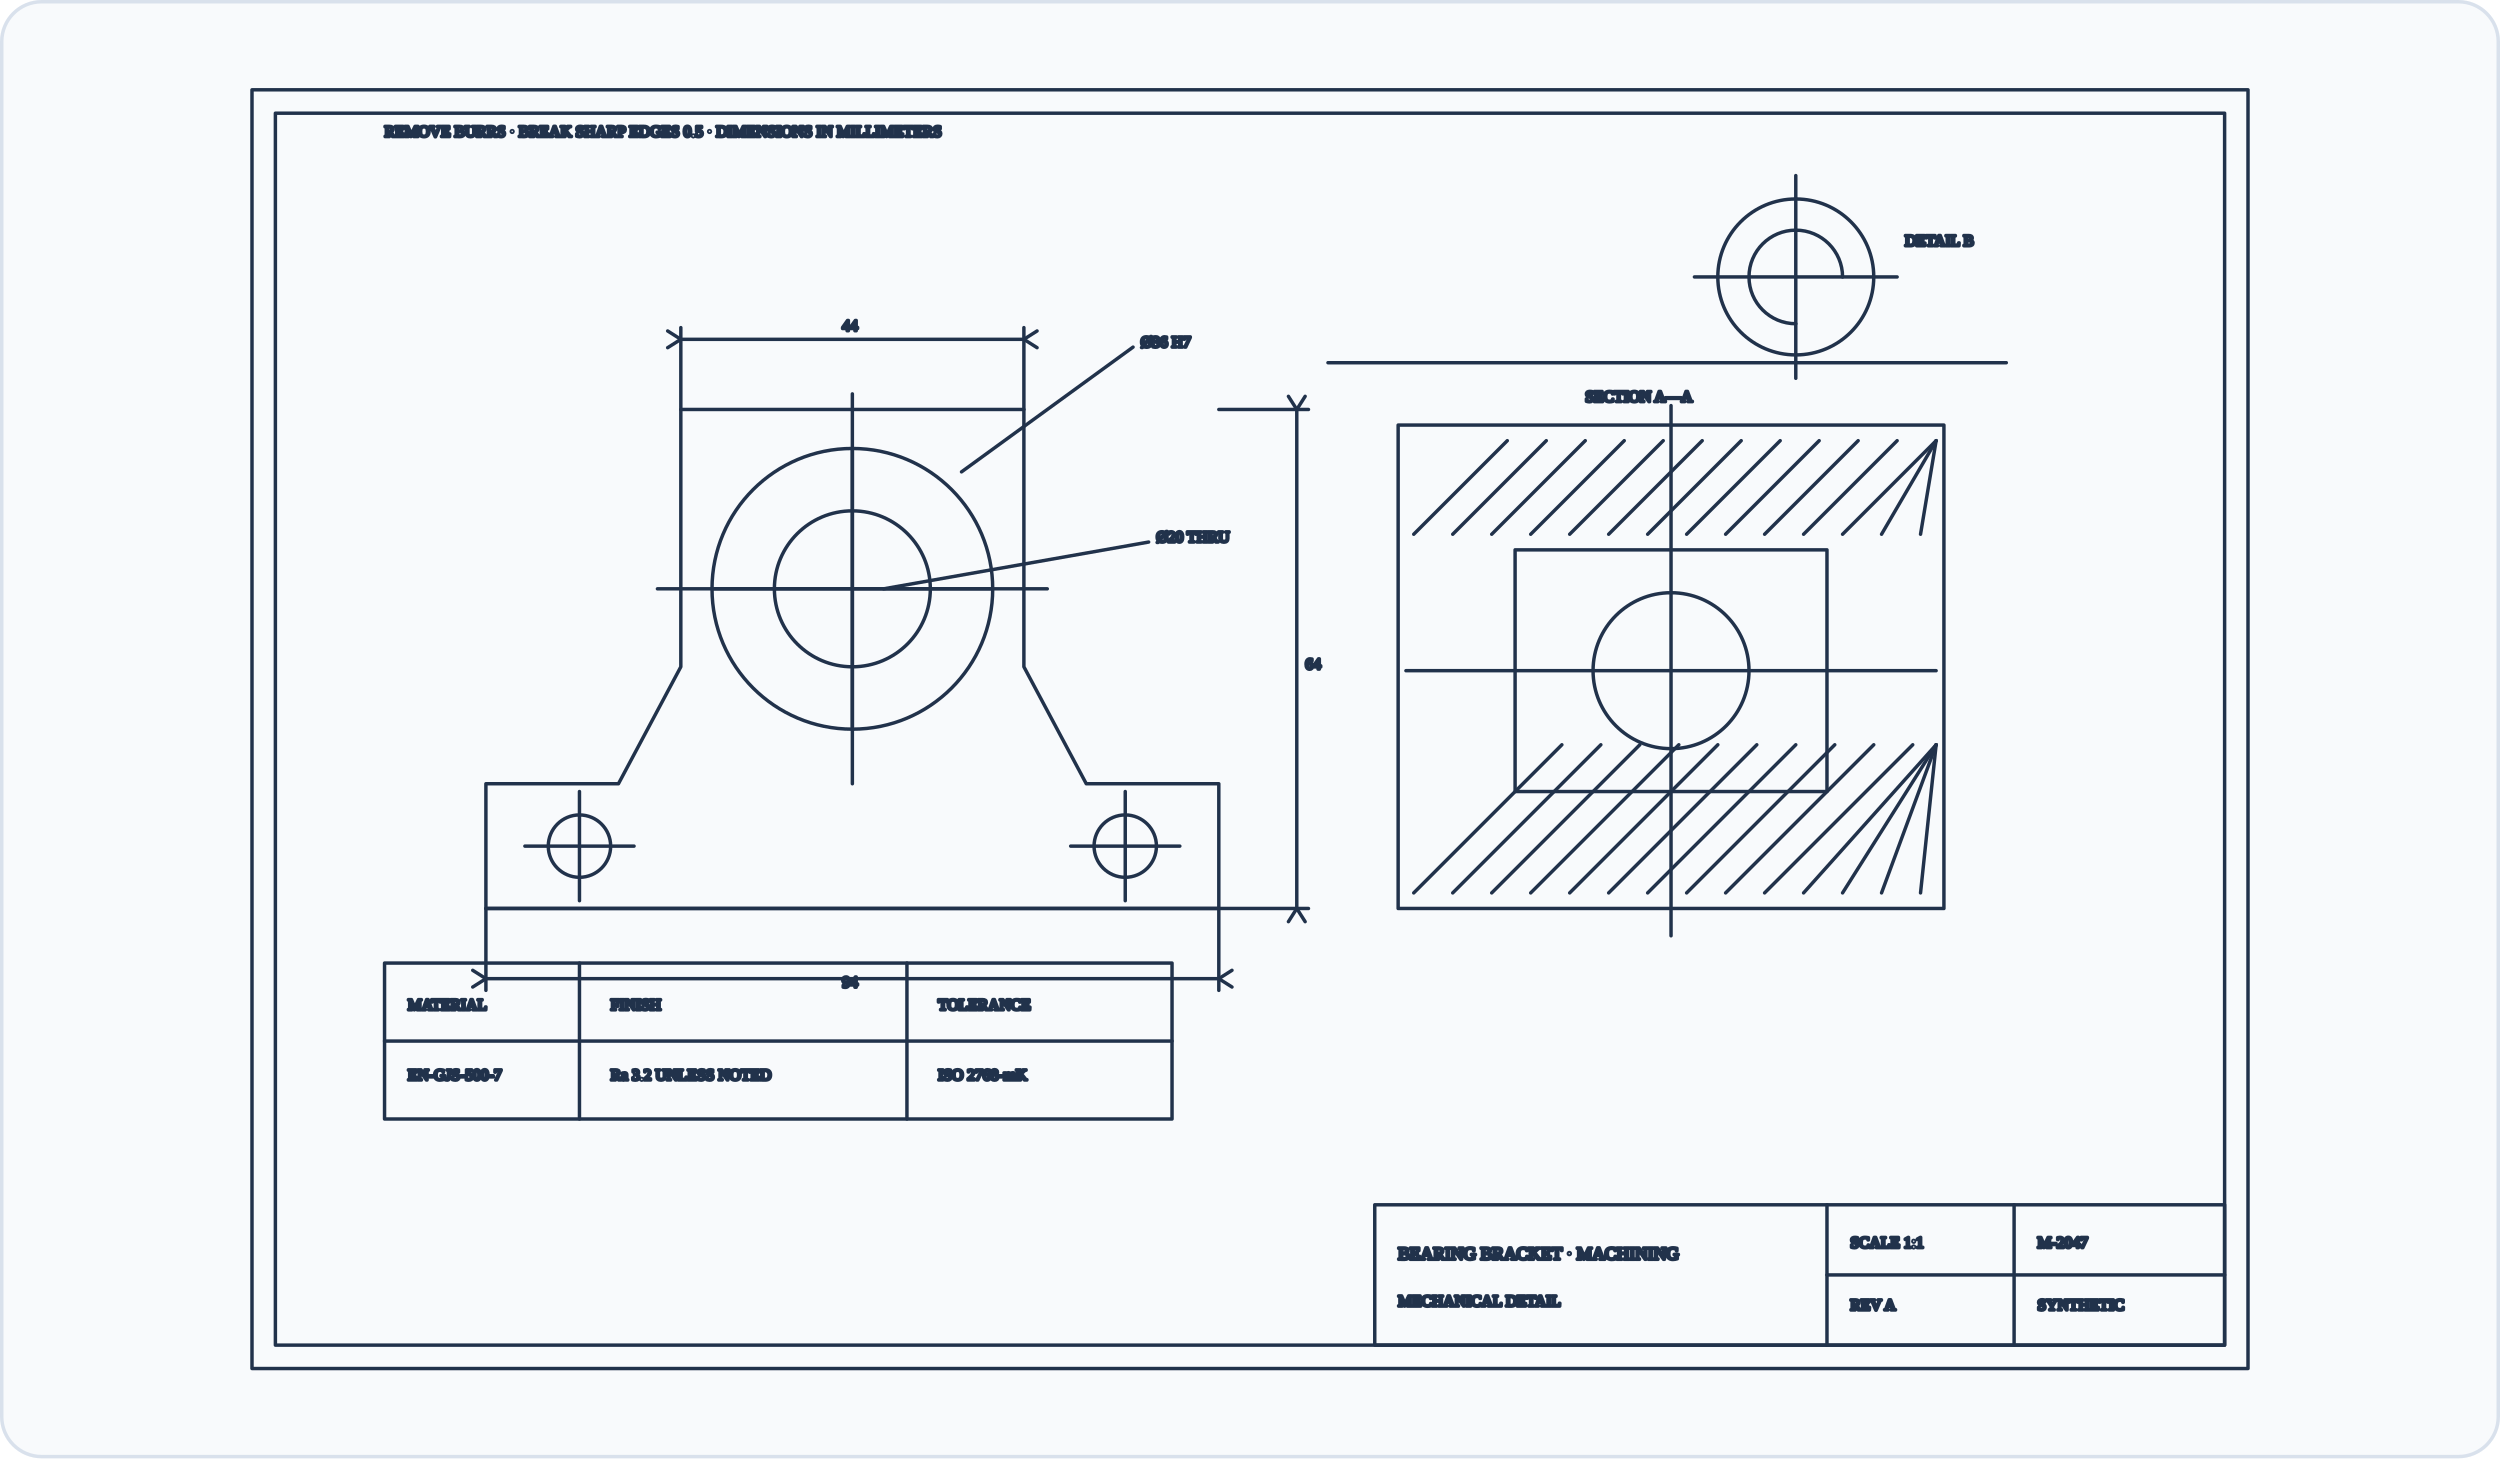
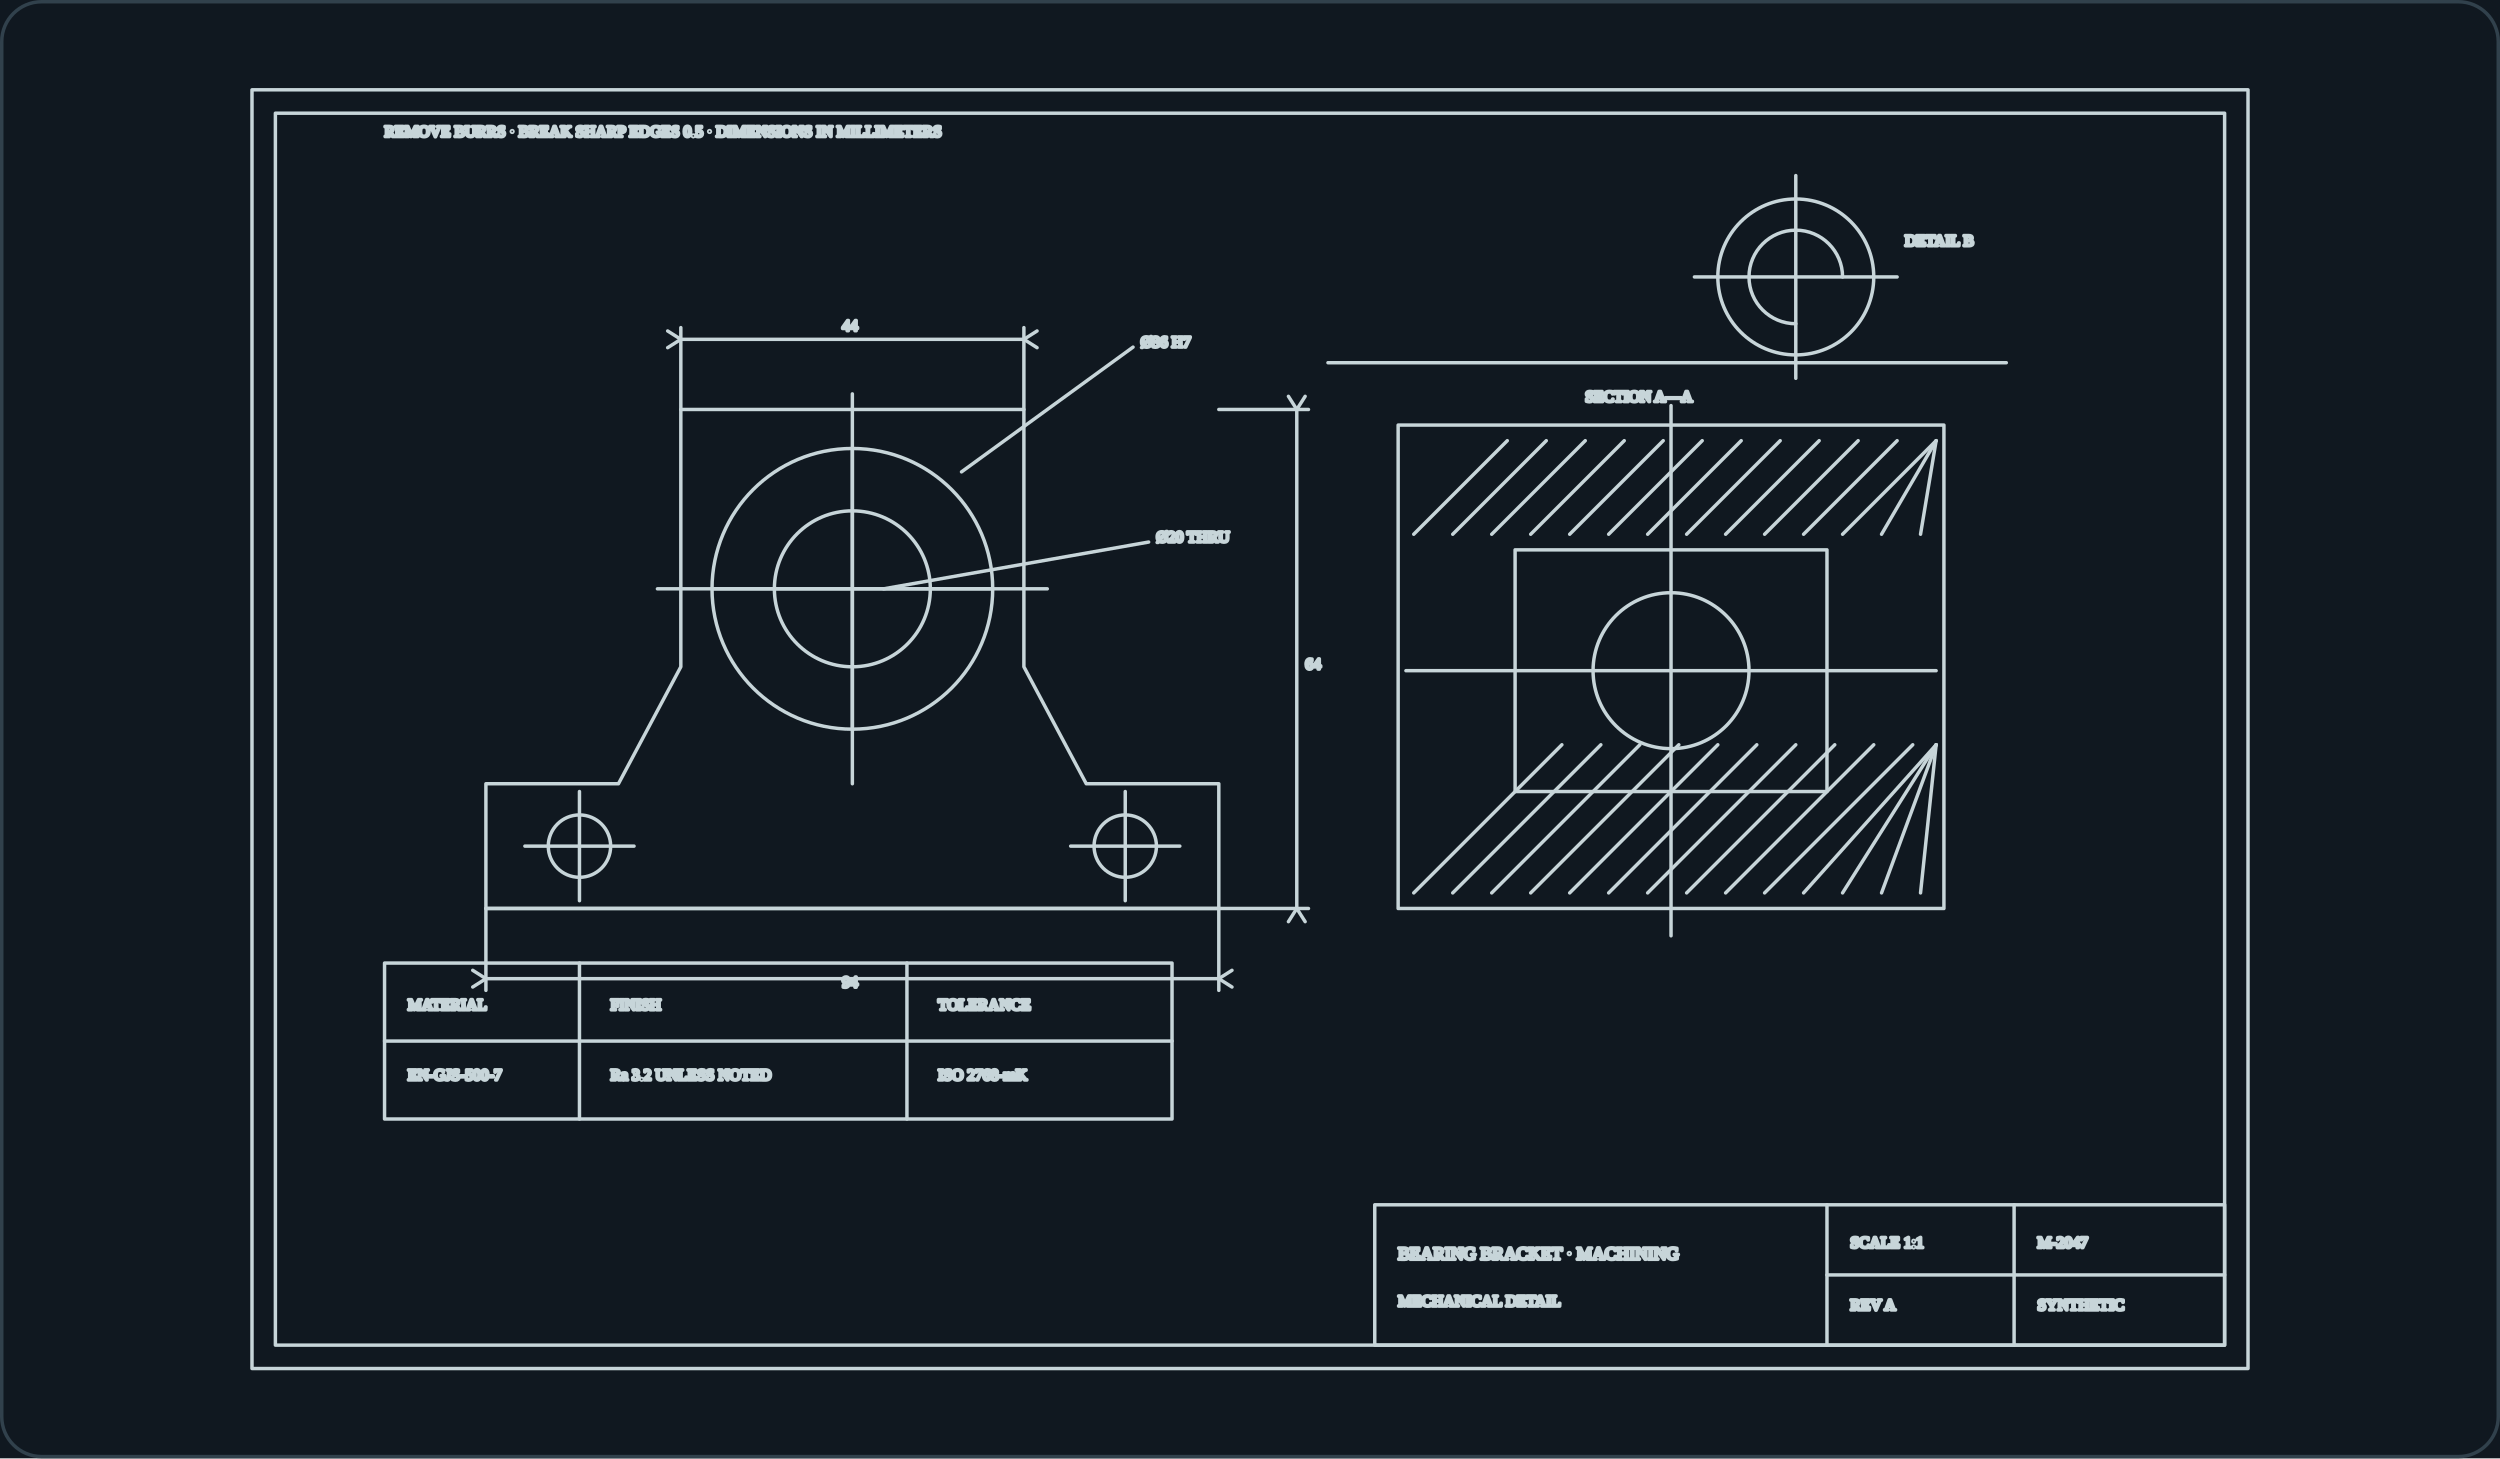
- <svg xmlns="http://www.w3.org/2000/svg" width="720" height="420" viewBox="0 0 720 420" role="img" aria-labelledby="title desc">
+ <svg xmlns="http://www.w3.org/2000/svg" width="720" height="420" viewBox="0 0 720 420" role="img" aria-labelledby="title desc" data-preview-theme="cad-dark">
  <defs />
-   <rect width="720" height="420" rx="12" fill="#f8fafc" />
-   <g fill="none" stroke="#21324b" stroke-width="1" stroke-linecap="round" stroke-linejoin="round" vector-effect="non-scaling-stroke">
+   <rect width="720" height="420" fill="#101820" />
+   <g fill="none" stroke="#c7d5d9" stroke-width="1" stroke-linecap="round" stroke-linejoin="round" vector-effect="non-scaling-stroke">
    <path d="M72.575 394.132L647.425 394.132L647.425 25.868L72.575 25.868Z" />
    <path d="M79.311 387.395L640.689 387.395L640.689 32.605L79.311 32.605Z" />
    <path d="M395.928 387.395L640.689 387.395L640.689 346.976L395.928 346.976Z" />
    <path d="M526.168 387.395L526.168 346.976" />
    <path d="M580.06 387.395L580.06 346.976" />
    <path d="M526.168 367.186L640.689 367.186" />
    <text x="402.665" y="362.695" font-size="5.052">BEARING BRACKET · MACHINING</text>
    <text x="402.665" y="376.168" font-size="4.5">MECHANICAL DETAIL</text>
    <text x="532.904" y="359.326" font-size="4.5">SCALE  1:1</text>
    <text x="532.904" y="377.29" font-size="4.5">REV  A</text>
    <text x="586.796" y="359.326" font-size="4.5">M-2047</text>
    <text x="586.796" y="377.29" font-size="4.5">SYNTHETIC</text>
    <path d="M139.94 261.647L139.94 225.719L178.114 225.719L196.078 192.036L196.078 117.934L294.88 117.934L294.88 192.036L312.844 225.719L351.018 225.719L351.018 261.647Z" />
    <path d="M139.94 261.647L351.018 261.647" />
    <circle cx="245.479" cy="169.581" r="40.419" />
    <circle cx="245.479" cy="169.581" r="22.455" />
    <circle cx="166.886" cy="243.683" r="8.982" />
    <path d="M151.168 243.683L182.605 243.683" />
    <path d="M166.886 259.401L166.886 227.964" />
    <circle cx="324.072" cy="243.683" r="8.982" />
    <path d="M308.353 243.683L339.79 243.683" />
    <path d="M324.072 259.401L324.072 227.964" />
    <path d="M189.341 169.581L301.617 169.581" />
    <path d="M245.479 225.719L245.479 113.443" />
    <path d="M205.06 169.581L285.898 169.581" />
    <path d="M245.479 210L245.479 129.162" />
    <path d="M402.665 261.647L559.85 261.647L559.85 122.425L402.665 122.425Z" />
    <path d="M436.347 227.964L526.168 227.964L526.168 158.353L436.347 158.353Z" />
    <circle cx="481.257" cy="193.159" r="22.455" />
    <path d="M404.91 193.159L557.605 193.159" />
    <path d="M481.257 269.506L481.257 116.811" />
    <path d="M407.156 257.156L449.82 214.491" />
    <path d="M407.156 153.862L434.102 126.916" />
    <path d="M418.383 257.156L461.048 214.491" />
    <path d="M418.383 153.862L445.329 126.916" />
    <path d="M429.611 257.156L472.275 214.491" />
    <path d="M429.611 153.862L456.557 126.916" />
    <path d="M440.838 257.156L483.503 214.491" />
    <path d="M440.838 153.862L467.784 126.916" />
    <path d="M452.066 257.156L494.731 214.491" />
    <path d="M452.066 153.862L479.012 126.916" />
    <path d="M463.293 257.156L505.958 214.491" />
    <path d="M463.293 153.862L490.24 126.916" />
    <path d="M474.521 257.156L517.186 214.491" />
    <path d="M474.521 153.862L501.467 126.916" />
    <path d="M485.748 257.156L528.413 214.491" />
    <path d="M485.748 153.862L512.695 126.916" />
    <path d="M496.976 257.156L539.641 214.491" />
    <path d="M496.976 153.862L523.922 126.916" />
    <path d="M508.204 257.156L550.868 214.491" />
    <path d="M508.204 153.862L535.15 126.916" />
    <path d="M519.431 257.156L557.605 214.491" />
    <path d="M519.431 153.862L546.377 126.916" />
    <path d="M530.659 257.156L557.605 214.491" />
    <path d="M530.659 153.862L557.605 126.916" />
    <path d="M541.886 257.156L557.605 214.491" />
    <path d="M541.886 153.862L557.605 126.916" />
    <path d="M553.114 257.156L557.605 214.491" />
    <path d="M553.114 153.862L557.605 126.916" />
    <path d="M382.455 104.461L577.814 104.461" />
    <text x="456.557" y="115.689" font-size="4.5">SECTION A—A</text>
    <circle cx="517.186" cy="79.76" r="22.455" />
    <path d="M530.659 79.76A13.473 13.473 0 1 0 517.186 93.234" />
    <path d="M487.994 79.76L546.377 79.76" />
    <path d="M517.186 108.952L517.186 50.569" />
    <text x="548.623" y="70.778" font-size="4.5">DETAIL B</text>
    <path d="M139.94 261.647L139.94 285.225" />
    <path d="M351.018 261.647L351.018 285.225" />
    <path d="M139.94 281.856L351.018 281.856" />
    <path d="M139.94 281.856L136.148 279.45" />
    <path d="M139.94 281.856L136.148 284.263" />
    <path d="M351.018 281.856L354.81 284.263" />
    <path d="M351.018 281.856L354.81 279.45" />
    <text x="242.56" y="284.326" font-size="4.5">94</text>
    <path d="M196.078 117.934L196.078 94.356" />
    <path d="M294.88 117.934L294.88 94.356" />
    <path d="M196.078 97.725L294.88 97.725" />
    <path d="M196.078 97.725L192.286 95.318" />
    <path d="M196.078 97.725L192.286 100.131" />
    <path d="M294.88 97.725L298.672 100.131" />
    <path d="M294.88 97.725L298.672 95.318" />
    <text x="242.56" y="95.254" font-size="4.5">44</text>
    <path d="M351.018 261.647L376.841 261.647" />
    <path d="M351.018 117.934L376.841 117.934" />
    <path d="M373.473 261.647L373.473 117.934" />
    <path d="M373.473 261.647L371.067 265.439" />
    <path d="M373.473 261.647L375.88 265.439" />
    <path d="M373.473 117.934L375.88 114.142" />
    <path d="M373.473 117.934L371.067 114.142" />
    <text x="375.943" y="192.71" font-size="4.5">64</text>
    <path d="M276.916 135.898L326.317 99.97" />
    <text x="328.563" y="99.97" font-size="4.5">Ø36 H7</text>
    <path d="M254.461 169.581L330.808 156.108" />
    <text x="333.054" y="156.108" font-size="4.5">Ø20 THRU</text>
    <path d="M110.749 322.275L337.545 322.275L337.545 277.365L110.749 277.365Z" />
    <path d="M110.749 299.82L337.545 299.82" />
    <path d="M166.886 322.275L166.886 277.365" />
    <path d="M261.198 322.275L261.198 277.365" />
    <text x="117.485" y="290.838" font-size="4.5">MATERIAL</text>
    <text x="117.485" y="311.048" font-size="4.5">EN-GJS-500-7</text>
    <text x="175.868" y="290.838" font-size="4.5">FINISH</text>
    <text x="175.868" y="311.048" font-size="4.5">Ra 3.2 UNLESS NOTED</text>
    <text x="270.18" y="290.838" font-size="4.5">TOLERANCE</text>
    <text x="270.18" y="311.048" font-size="4.5">ISO 2768-mK</text>
    <text x="110.749" y="39.341" font-size="4.5">REMOVE BURRS · BREAK SHARP EDGES 0.5 · DIMENSIONS IN MILLIMETERS</text>
  </g>
-   <rect x=".5" y=".5" width="719" height="419" rx="11.5" fill="none" stroke="#d9e1ec" />
+   <rect x=".5" y=".5" width="719" height="419" rx="11.5" fill="none" stroke="#31414c" />
</svg>
